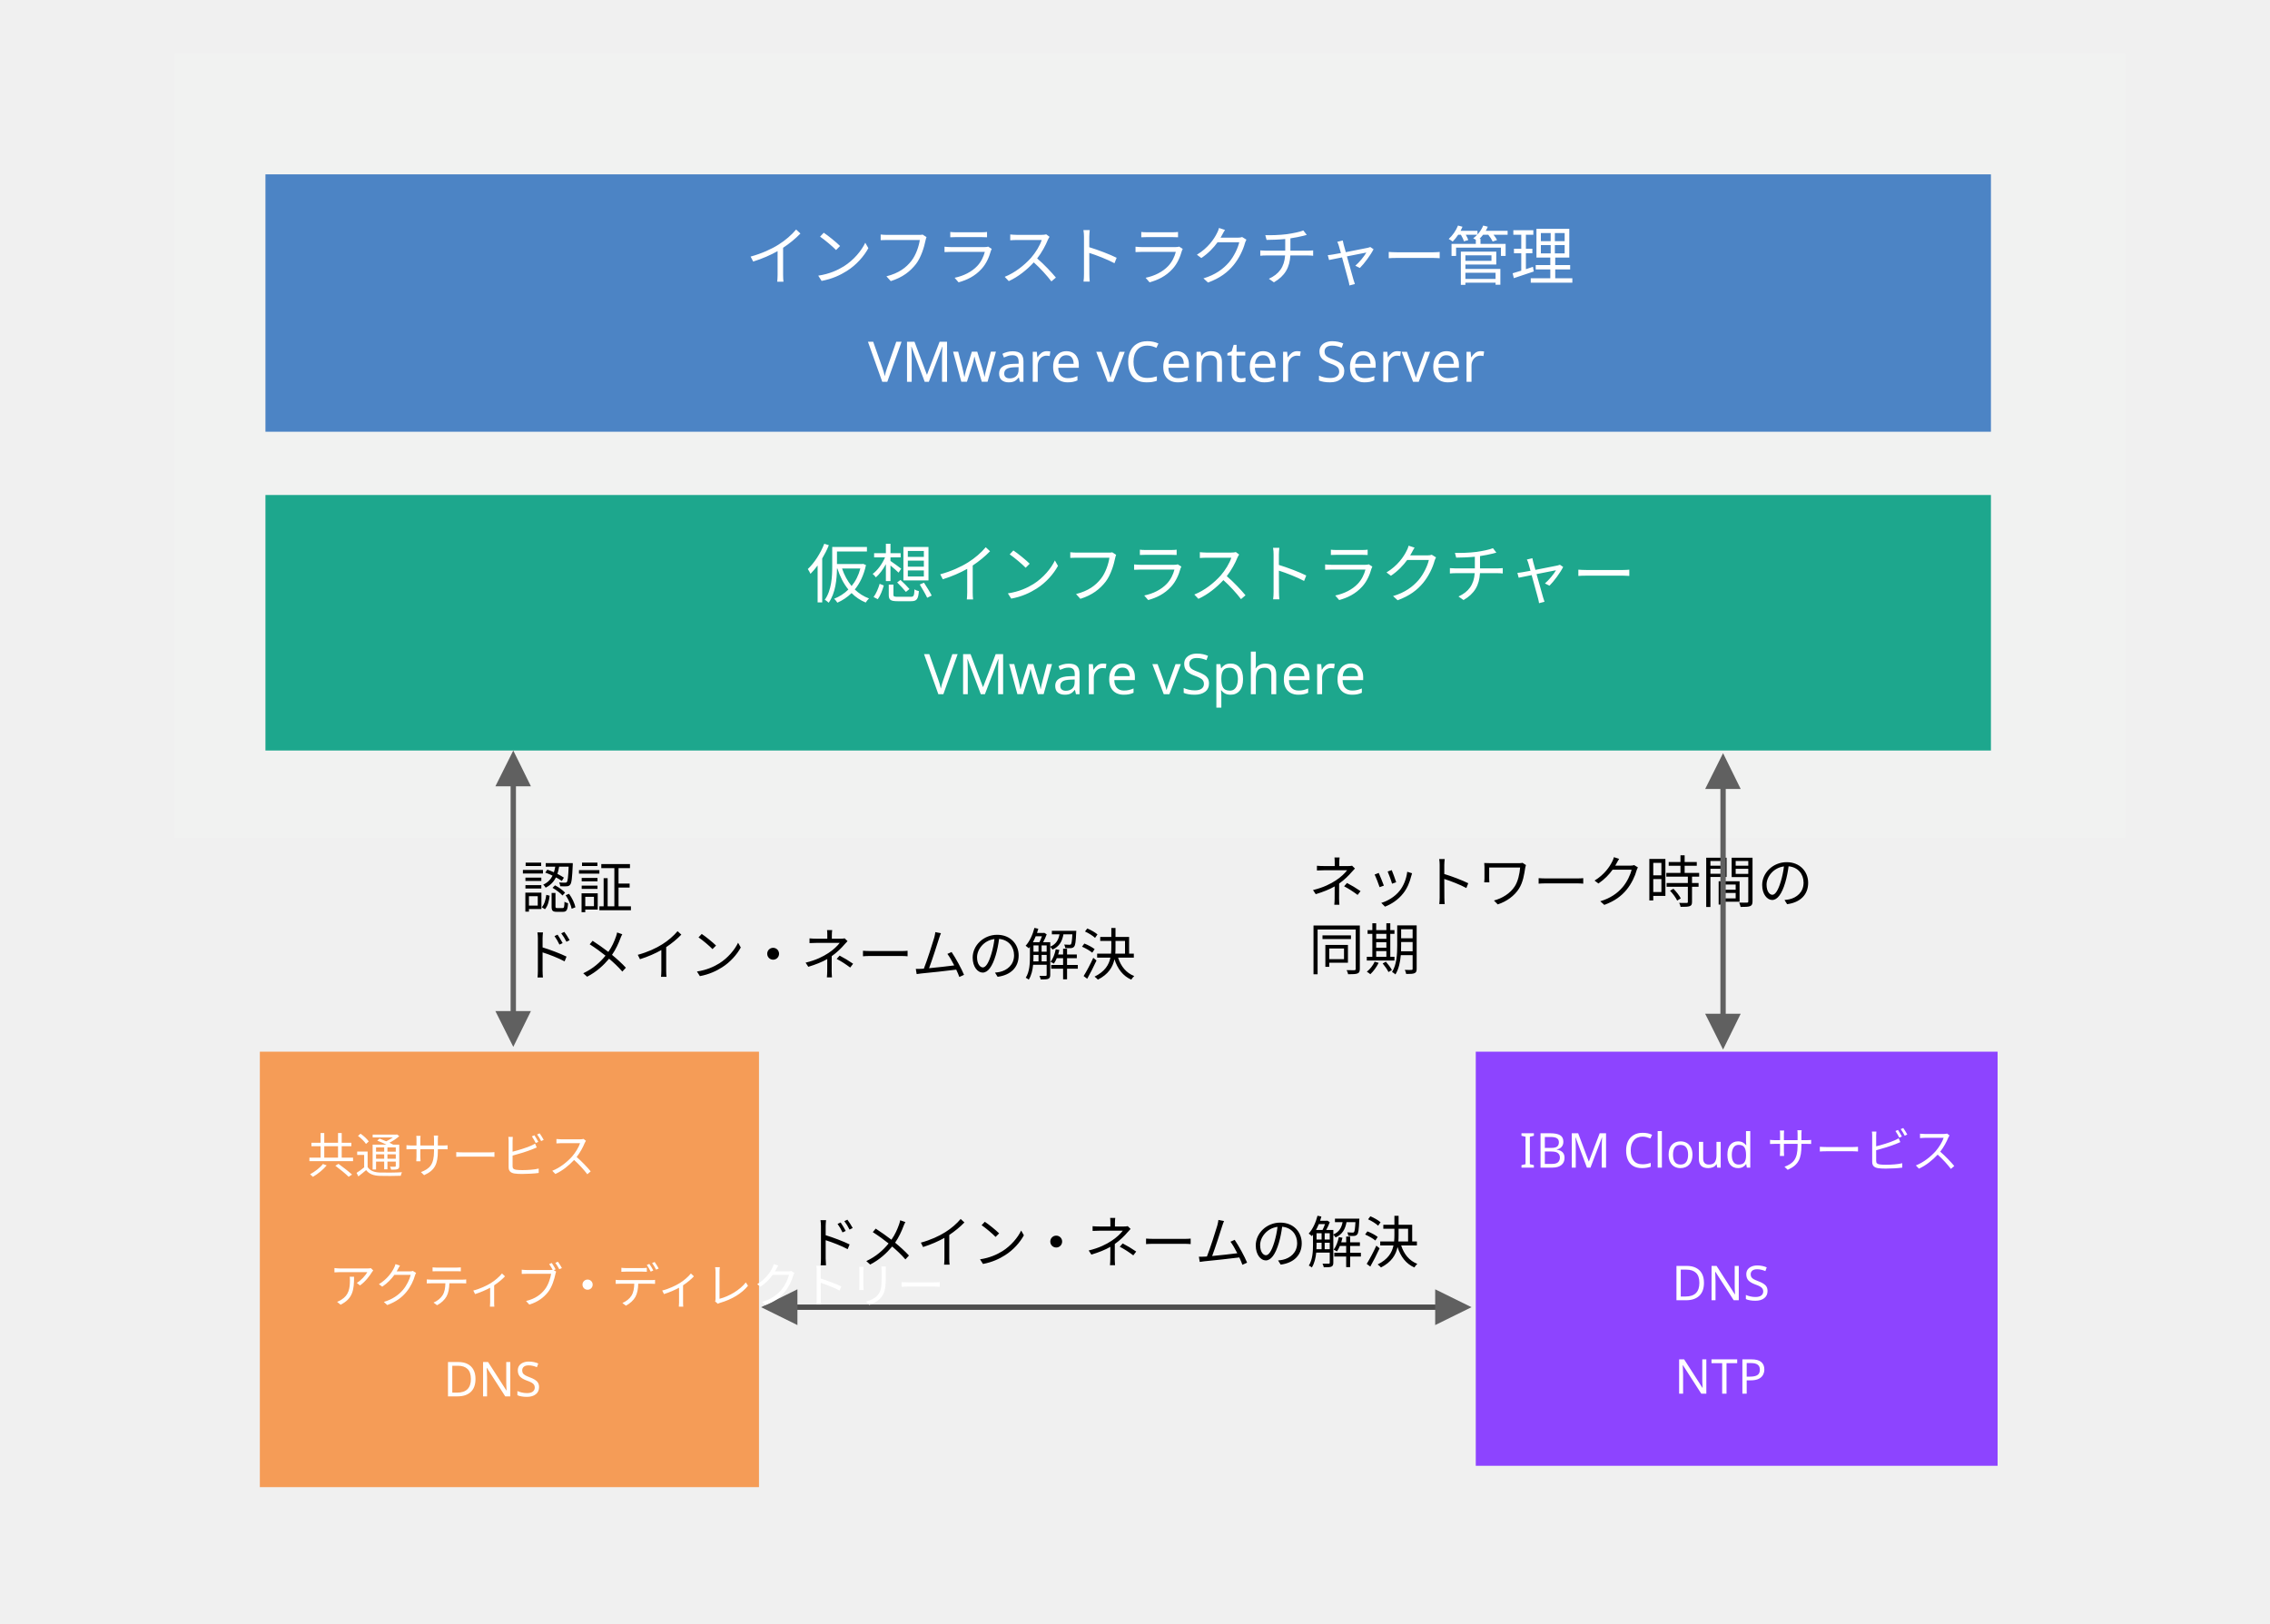
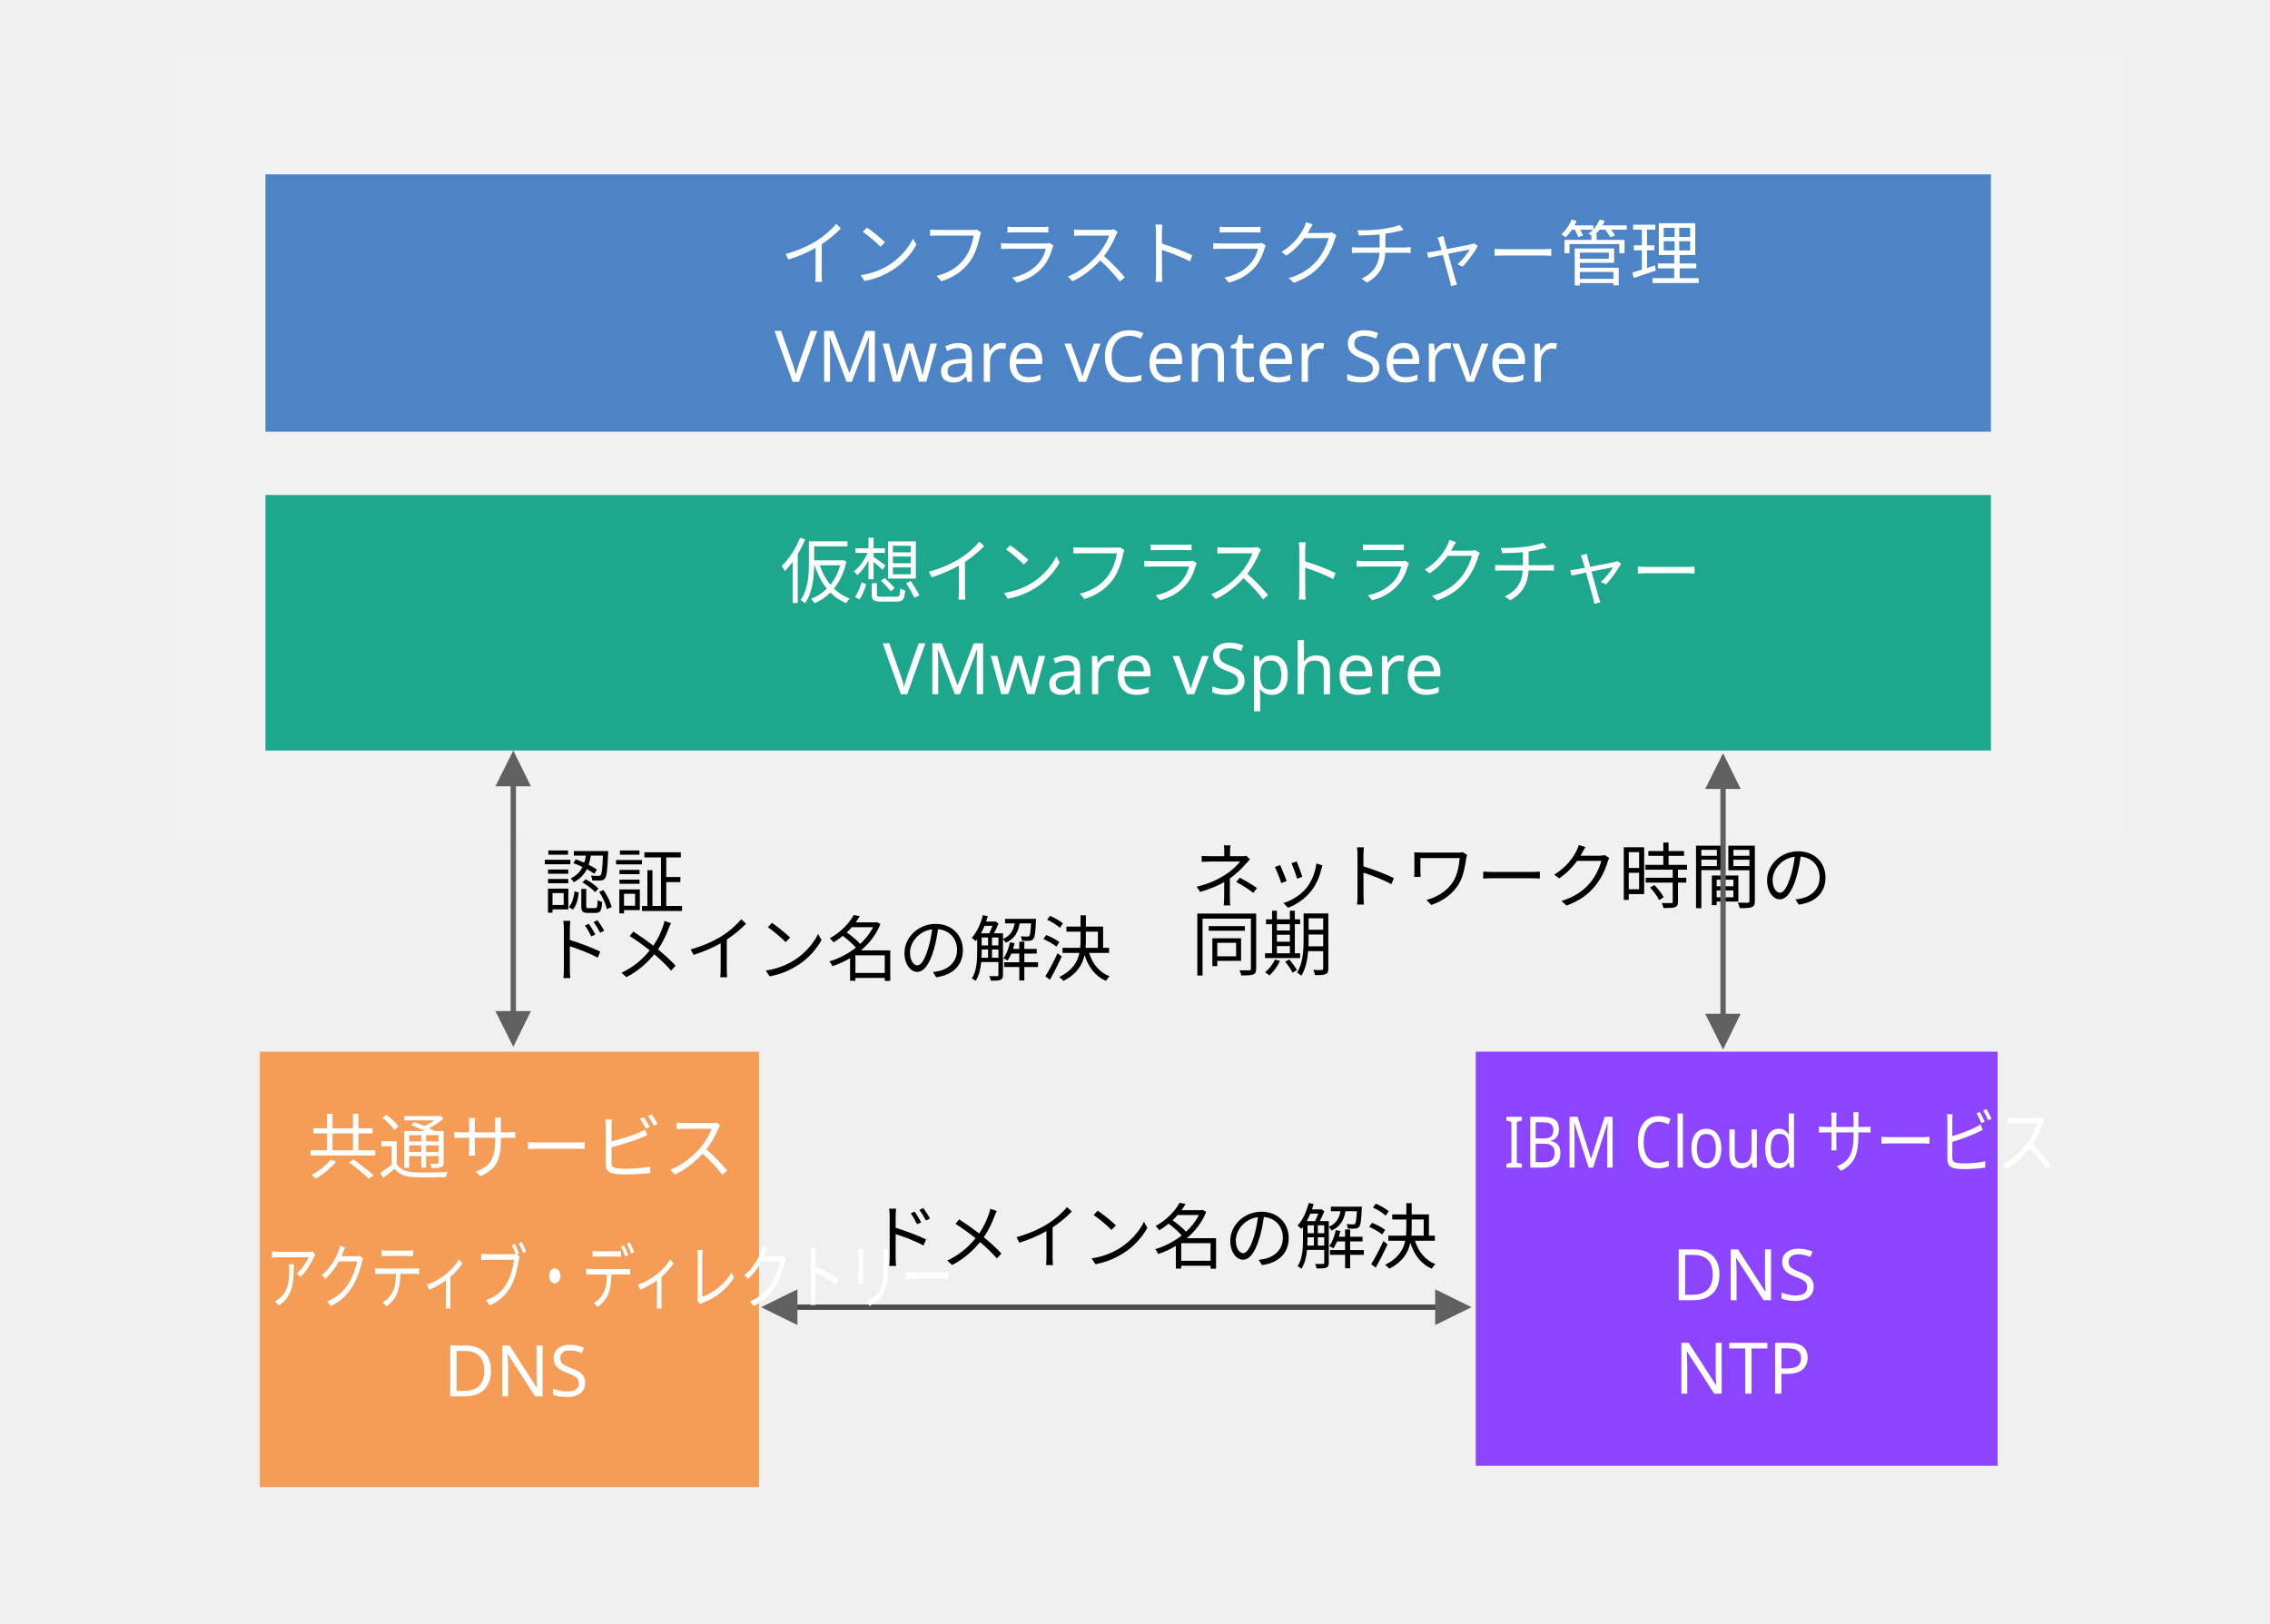
<svg xmlns="http://www.w3.org/2000/svg" xmlns:xlink="http://www.w3.org/1999/xlink" version="1.1" id="Layer_1" x="0px" y="0px" viewBox="0 0 850 608" style="enable-background:new 0 0 850 608;" xml:space="preserve">
-   <style type="text/css">
+   <defs id="defs99" />
+   <style type="text/css" id="style2">
	.st0{fill:#F59C57;}
	.st1{fill-rule:evenodd;clip-rule:evenodd;fill:#F1F2F1;}
	.st2{fill-rule:evenodd;clip-rule:evenodd;fill:#1DA78D;}
	.st3{fill-rule:evenodd;clip-rule:evenodd;fill:#4C84C5;}
	.st4{fill-rule:evenodd;clip-rule:evenodd;fill:#8D44FF;}
	.st5{fill:#606060;stroke:#606060;stroke-width:2;stroke-miterlimit:10;}
	.st6{fill-rule:evenodd;clip-rule:evenodd;fill:#606060;}
	.st7{clip-path:url(#SVGID_2_);}
	.st8{clip-path:url(#SVGID_4_);}
	.st9{fill:#606060;stroke:#4D4D4D;stroke-width:2;stroke-miterlimit:8;}
	.st10{fill-rule:evenodd;clip-rule:evenodd;fill:none;}
	.st11{fill:#FFFFFF;}
	.st12{font-family:'IBMPlexSans-Bold';}
	.st13{font-size:24px;}
	.st14{font-family:'IBMPlexSans';}
	.st15{font-size:21px;}
	.st16{font-size:18px;}
</style>
-   <rect x="97.3" y="393.9" class="st0" width="186.9" height="163.1" />
-   <polygon class="st1" points="65.3,20 795.9,20 795.9,313.8 65.3,313.8 65.3,20 " />
-   <polygon class="st2" points="99.4,185.4 745.5,185.4 745.5,281.1 99.4,281.1 99.4,185.4 " />
-   <polygon class="st3" points="99.4,65.3 745.5,65.3 745.5,161.7 99.4,161.7 99.4,65.3 " />
-   <polygon class="st4" points="552.6,393.9 748,393.9 748,549 552.6,549 552.6,393.9 " />
-   <g>
-     <line class="st5" x1="192.2" y1="292.3" x2="192.2" y2="381" />
-     <polygon class="st6" points="198.8,378.7 192.2,392.1 185.5,378.7 198.8,378.7  " />
-     <polygon class="st6" points="185.5,294.5 192.2,281.1 198.8,294.5 185.5,294.5  " />
+   <rect x="97.3" y="393.9" class="st0" width="186.9" height="163.1" id="rect4" />
+   <polygon class="st1" points="65.3,20 795.9,20 795.9,313.8 65.3,313.8 65.3,20 " id="polygon6" />
+   <polygon class="st2" points="99.4,185.4 745.5,185.4 745.5,281.1 99.4,281.1 99.4,185.4 " id="polygon8" />
+   <polygon class="st3" points="99.4,65.3 745.5,65.3 745.5,161.7 99.4,161.7 99.4,65.3 " id="polygon10" />
+   <polygon class="st4" points="552.6,393.9 748,393.9 748,549 552.6,549 552.6,393.9 " id="polygon12" />
+   <g id="g20">
+     <line class="st5" x1="192.2" y1="292.3" x2="192.2" y2="381" id="line14" />
+     <polygon class="st6" points="198.8,378.7 192.2,392.1 185.5,378.7 198.8,378.7  " id="polygon16" />
+     <polygon class="st6" points="185.5,294.5 192.2,281.1 198.8,294.5 185.5,294.5  " id="polygon18" />
  </g>
-   <g>
-     <defs>
+   <g id="g44">
+     <defs id="defs23">
      <polygon id="SVGID_1_" points="65.3,589 795.9,589 795.9,20 65.3,20 65.3,589   " />
    </defs>
    <clipPath id="SVGID_2_">
-       <use xlink:href="#SVGID_1_" style="overflow:visible;" />
+       <use xlink:href="#SVGID_1_" style="overflow:visible;" id="use25" />
    </clipPath>
-     <g class="st7">
-       <defs>
+     <g class="st7" clip-path="url(#SVGID_2_)" id="g42">
+       <defs id="defs29">
        <polygon id="SVGID_3_" points="65.3,589 795.9,589 795.9,20 65.3,20 65.3,589    " />
      </defs>
      <clipPath id="SVGID_4_">
-         <use xlink:href="#SVGID_3_" style="overflow:visible;" />
+         <use xlink:href="#SVGID_3_" style="overflow:visible;" id="use31" />
      </clipPath>
-       <g class="st8">
-         <line class="st9" x1="539.7" y1="489.6" x2="296.3" y2="489.6" />
-         <polygon class="st6" points="298.6,482.9 285,489.6 298.6,496.3 298.6,482.9    " />
-         <polygon class="st6" points="537.4,496.3 551,489.6 537.4,482.9 537.4,496.3    " />
+       <g class="st8" clip-path="url(#SVGID_4_)" id="g40">
+         <line class="st9" x1="539.7" y1="489.6" x2="296.3" y2="489.6" id="line34" />
+         <polygon class="st6" points="298.6,482.9 285,489.6 298.6,496.3 298.6,482.9    " id="polygon36" />
+         <polygon class="st6" points="537.4,496.3 551,489.6 537.4,482.9 537.4,496.3    " id="polygon38" />
      </g>
    </g>
  </g>
-   <rect x="279" y="87" class="st10" width="329" height="45" />
-   <text transform="matrix(1 0 0 1 279 104.7598)" class="st11 st12 st13">インフラストラクチャー管理</text>
-   <rect x="302" y="206" class="st10" width="283" height="45" />
-   <text transform="matrix(1 0 0 1 302 223.7598)" class="st11 st12 st13">仮想インフラストラクチャー </text>
-   <text transform="matrix(1 0 0 1 325 143)" class="st11 st14 st15">VMware vCenter Server</text>
-   <text transform="matrix(1 0 0 1 346 260)" class="st11 st14 st15">VMware vSphere</text>
-   <rect x="115" y="426" class="st10" width="168" height="45" />
-   <text transform="matrix(1 0 0 1 115 439.3198)" class="st11 st12 st16">共通サービス</text>
-   <text transform="matrix(1 0 0 1 123 488)" class="st11 st14 st16">アクティブ・ディレクトリー</text>
-   <text transform="matrix(1 0 0 1 166 523)" class="st11 st14 st16">DNS</text>
-   <rect x="569" y="424" class="st10" width="168" height="45" />
-   <text transform="matrix(1 0 0 1 569 437.3198)" class="st11 st12 st16">IBM Cloud サービス</text>
-   <text transform="matrix(1 0 0 1 626 487)" class="st11 st14 st16">DNS</text>
-   <text transform="matrix(1 0 0 1 627 522)" class="st11 st14 st16">NTP</text>
-   <text transform="matrix(1 0 0 1 195 340)">
-     <tspan x="0" y="0" class="st14 st15">認証</tspan>
-     <tspan x="0" y="25.2" class="st14 st15">ドメイン・ネームの解決</tspan>
+   <rect x="279" y="87" class="st10" width="329" height="45" id="rect46" />
+   <text class="st11 st12 st13" id="text48" style="font-style:normal;font-variant:normal;font-weight:normal;font-stretch:normal;font-size:26.667px;font-family:'MS UI Gothic';-inkscape-font-specification:'MS UI Gothic, Normal';font-variant-ligatures:normal;font-variant-caps:normal;font-variant-numeric:normal;font-feature-settings:normal;text-align:start;writing-mode:lr-tb;text-anchor:start;fill:#ffffff" x="291.875" y="104.76">インフラストラクチャー管理</text>
+   <rect x="302" y="206" class="st10" width="283" height="45" id="rect50" />
+   <text class="st11 st12 st13" id="text52" style="font-style:normal;font-variant:normal;font-weight:normal;font-stretch:normal;font-size:26.667px;font-family:'MS UI Gothic';-inkscape-font-specification:'MS UI Gothic, Normal';font-variant-ligatures:normal;font-variant-caps:normal;font-variant-numeric:normal;font-feature-settings:normal;text-align:start;writing-mode:lr-tb;text-anchor:start;fill:#ffffff" x="292.188" y="223.76">仮想インフラストラクチャー</text>
+   <text class="st11 st14 st15" id="text54" style="font-style:normal;font-variant:normal;font-weight:normal;font-stretch:normal;font-size:26.667px;font-family:'MS UI Gothic';-inkscape-font-specification:'MS UI Gothic, Normal';font-variant-ligatures:normal;font-variant-caps:normal;font-variant-numeric:normal;font-feature-settings:normal;text-align:start;writing-mode:lr-tb;text-anchor:start;fill:#ffffff" x="290" y="143">VMware vCenter Server</text>
+   <text class="st11 st14 st15" id="text56" style="font-style:normal;font-variant:normal;font-weight:normal;font-stretch:normal;font-size:26.667px;font-family:'MS UI Gothic';-inkscape-font-specification:'MS UI Gothic, Normal';font-variant-ligatures:normal;font-variant-caps:normal;font-variant-numeric:normal;font-feature-settings:normal;text-align:start;writing-mode:lr-tb;text-anchor:start;fill:#ffffff" x="330.521" y="260">VMware vSphere</text>
+   <rect x="115" y="426" class="st10" width="168" height="45" id="rect58" />
+   <text transform="matrix(1 0 0 1 115 439.3198)" class="st11 st12 st16" id="text60" style="-inkscape-font-specification:'MS UI Gothic, Normal';font-family:'MS UI Gothic';font-weight:normal;font-style:normal;font-stretch:normal;font-variant:normal;font-size:26.667px;text-anchor:start;text-align:start;writing-mode:lr;font-variant-ligatures:normal;font-variant-caps:normal;font-variant-numeric:normal;font-feature-settings:normal;">共通サービス</text>
+   <text class="st11 st14 st16" id="text62" style="font-style:normal;font-variant:normal;font-weight:normal;font-stretch:normal;font-size:23.159px;font-family:'MS UI Gothic';-inkscape-font-specification:'MS UI Gothic, Normal';font-variant-ligatures:normal;font-variant-caps:normal;font-variant-numeric:normal;font-feature-settings:normal;text-align:start;writing-mode:lr-tb;text-anchor:start;fill:#ffffff;stroke-width:0.868" x="114.379" y="423.804" transform="scale(0.8684511,1.151475)">アクティブ・ディレクトリー</text>
+   <text transform="matrix(1 0 0 1 166 523)" class="st11 st14 st16" id="text64" style="-inkscape-font-specification:'MS UI Gothic, Normal';font-family:'MS UI Gothic';font-weight:normal;font-style:normal;font-stretch:normal;font-variant:normal;font-size:26.667px;text-anchor:start;text-align:start;writing-mode:lr;font-variant-ligatures:normal;font-variant-caps:normal;font-variant-numeric:normal;font-feature-settings:normal;">DNS</text>
+   <rect x="569" y="424" class="st10" width="168" height="45" id="rect66" />
+   <text class="st11 st12 st16" id="text68" style="font-style:normal;font-variant:normal;font-weight:normal;font-stretch:normal;font-size:24.568px;font-family:'MS UI Gothic';-inkscape-font-specification:'MS UI Gothic, Normal';font-variant-ligatures:normal;font-variant-caps:normal;font-variant-numeric:normal;font-feature-settings:normal;text-align:start;writing-mode:lr-tb;text-anchor:start;fill:#ffffff;stroke-width:0.921" x="611.241" y="402.907" transform="scale(0.9213087,1.085412)">IBM Cloud サービス</text>
+   <text transform="matrix(1 0 0 1 626 487)" class="st11 st14 st16" id="text70" style="-inkscape-font-specification:'MS UI Gothic, Normal';font-family:'MS UI Gothic';font-weight:normal;font-style:normal;font-stretch:normal;font-variant:normal;font-size:26.667px;text-anchor:start;text-align:start;writing-mode:lr;font-variant-ligatures:normal;font-variant-caps:normal;font-variant-numeric:normal;font-feature-settings:normal;">DNS</text>
+   <text transform="matrix(1 0 0 1 627 522)" class="st11 st14 st16" id="text72" style="-inkscape-font-specification:'MS UI Gothic, Normal';font-family:'MS UI Gothic';font-weight:normal;font-style:normal;font-stretch:normal;font-variant:normal;font-size:26.667px;text-anchor:start;text-align:start;writing-mode:lr;font-variant-ligatures:normal;font-variant-caps:normal;font-variant-numeric:normal;font-feature-settings:normal;">NTP</text>
+   <text id="text78" style="font-style:normal;font-variant:normal;font-weight:normal;font-stretch:normal;font-size:26.667px;font-family:'MS UI Gothic';-inkscape-font-specification:'MS UI Gothic, Normal';font-variant-ligatures:normal;font-variant-caps:normal;font-variant-numeric:normal;font-feature-settings:normal;text-align:start;writing-mode:lr-tb;text-anchor:start" x="203" y="340">
+     <tspan x="203" y="340" class="st14 st15" id="tspan74" style="font-style:normal;font-variant:normal;font-weight:normal;font-stretch:normal;font-size:26.667px;font-family:'MS UI Gothic';-inkscape-font-specification:'MS UI Gothic, Normal';font-variant-ligatures:normal;font-variant-caps:normal;font-variant-numeric:normal;font-feature-settings:normal;text-align:start;writing-mode:lr-tb;text-anchor:start">認証</tspan>
+     <tspan x="203" y="365.2" class="st14 st15" id="tspan76" style="font-style:normal;font-variant:normal;font-weight:normal;font-stretch:normal;font-size:26.667px;font-family:'MS UI Gothic';-inkscape-font-specification:'MS UI Gothic, Normal';font-variant-ligatures:normal;font-variant-caps:normal;font-variant-numeric:normal;font-feature-settings:normal;text-align:start;writing-mode:lr-tb;text-anchor:start">ドメイン名の解決</tspan>
  </text>
-   <text transform="matrix(1 0 0 1 490 338)">
-     <tspan x="0" y="0" class="st14 st15">ネットワーク時間の</tspan>
-     <tspan x="0" y="25.2" class="st14 st15">同期</tspan>
+   <text id="text84" style="font-style:normal;font-variant:normal;font-weight:normal;font-stretch:normal;font-size:26.667px;font-family:'MS UI Gothic';-inkscape-font-specification:'MS UI Gothic, Normal';font-variant-ligatures:normal;font-variant-caps:normal;font-variant-numeric:normal;font-feature-settings:normal;text-align:start;writing-mode:lr-tb;text-anchor:start" x="446" y="338">
+     <tspan x="446" y="338" class="st14 st15" id="tspan80" style="font-style:normal;font-variant:normal;font-weight:normal;font-stretch:normal;font-size:26.667px;font-family:'MS UI Gothic';-inkscape-font-specification:'MS UI Gothic, Normal';font-variant-ligatures:normal;font-variant-caps:normal;font-variant-numeric:normal;font-feature-settings:normal;text-align:start;writing-mode:lr-tb;text-anchor:start">ネットワーク時間の</tspan>
+     <tspan x="446" y="363.2" class="st14 st15" id="tspan82" style="font-style:normal;font-variant:normal;font-weight:normal;font-stretch:normal;font-size:26.667px;font-family:'MS UI Gothic';-inkscape-font-specification:'MS UI Gothic, Normal';font-variant-ligatures:normal;font-variant-caps:normal;font-variant-numeric:normal;font-feature-settings:normal;text-align:start;writing-mode:lr-tb;text-anchor:start">同期</tspan>
  </text>
-   <text transform="matrix(1 0 0 1 301 473)" class="st14 st15">ドメイン・ネームの解決</text>
-   <g>
-     <line class="st5" x1="645.2" y1="293.3" x2="645.2" y2="382" />
-     <polygon class="st6" points="651.8,379.7 645.2,393.1 638.5,379.7 651.8,379.7  " />
-     <polygon class="st6" points="638.5,295.5 645.2,282.1 651.8,295.5 638.5,295.5  " />
+   <text class="st14 st15" id="text86" style="font-style:normal;font-variant:normal;font-weight:normal;font-stretch:normal;font-size:26.667px;font-family:'MS UI Gothic';-inkscape-font-specification:'MS UI Gothic, Normal';font-variant-ligatures:normal;font-variant-caps:normal;font-variant-numeric:normal;font-feature-settings:normal;text-align:start;writing-mode:lr-tb;text-anchor:start" x="325" y="473">ドメイン名の解決</text>
+   <g id="g94">
+     <line class="st5" x1="645.2" y1="293.3" x2="645.2" y2="382" id="line88" />
+     <polygon class="st6" points="651.8,379.7 645.2,393.1 638.5,379.7 651.8,379.7  " id="polygon90" />
+     <polygon class="st6" points="638.5,295.5 645.2,282.1 651.8,295.5 638.5,295.5  " id="polygon92" />
  </g>
</svg>
